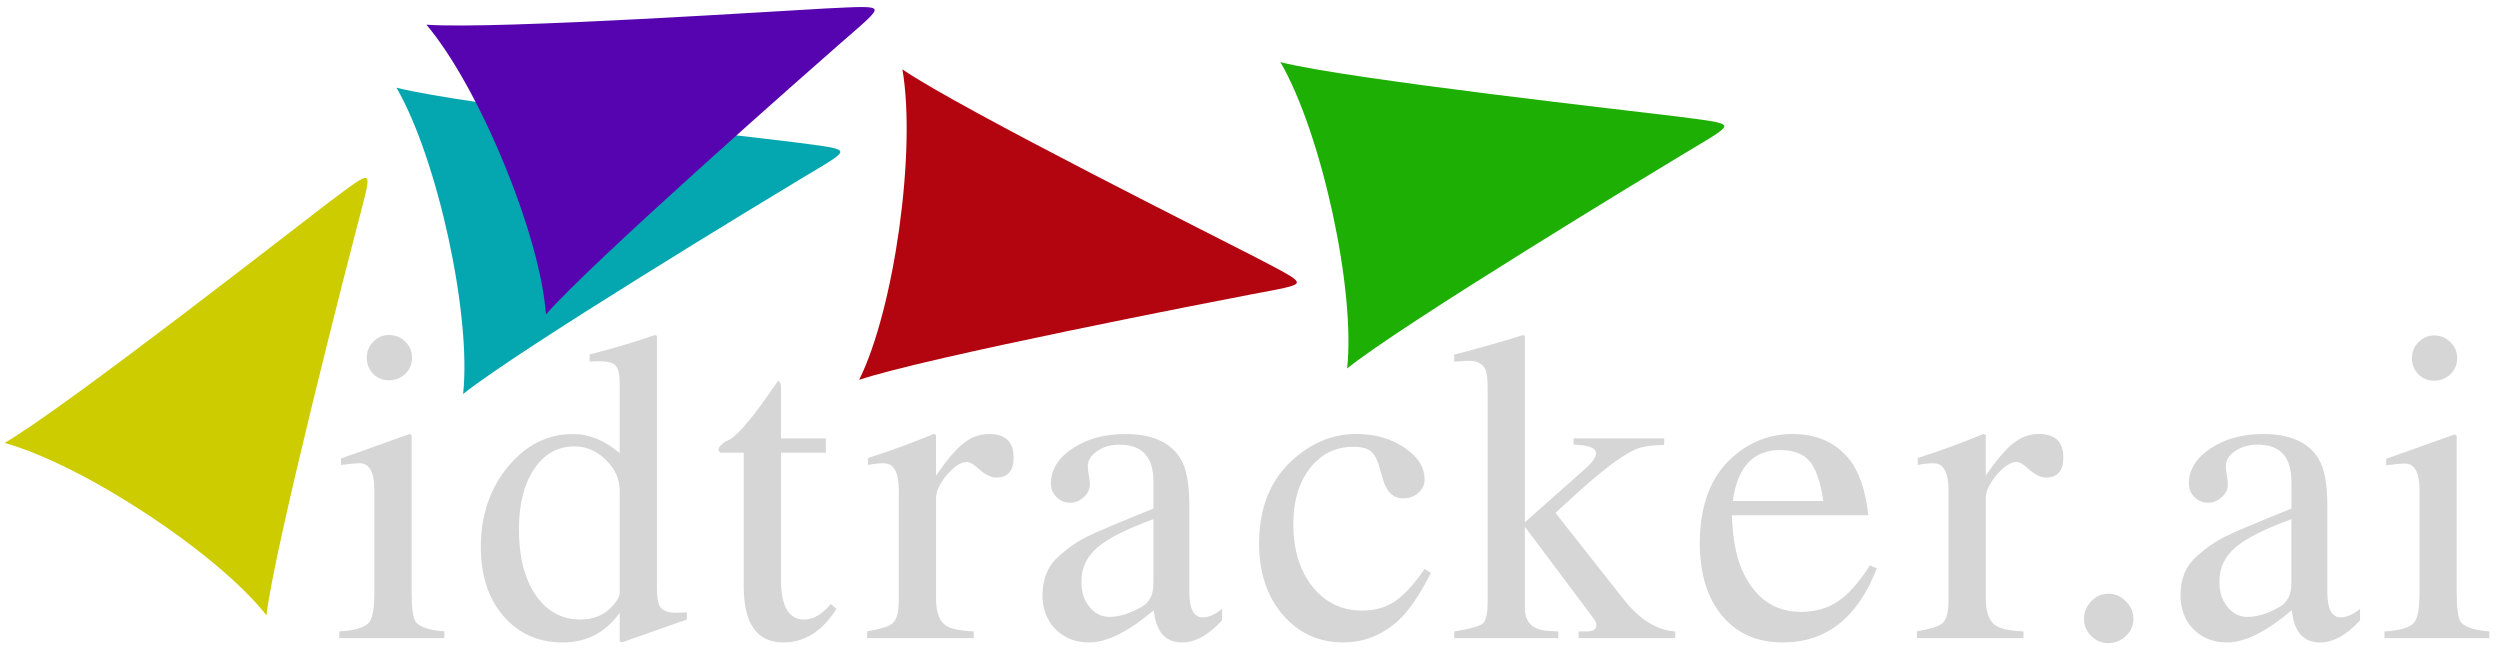
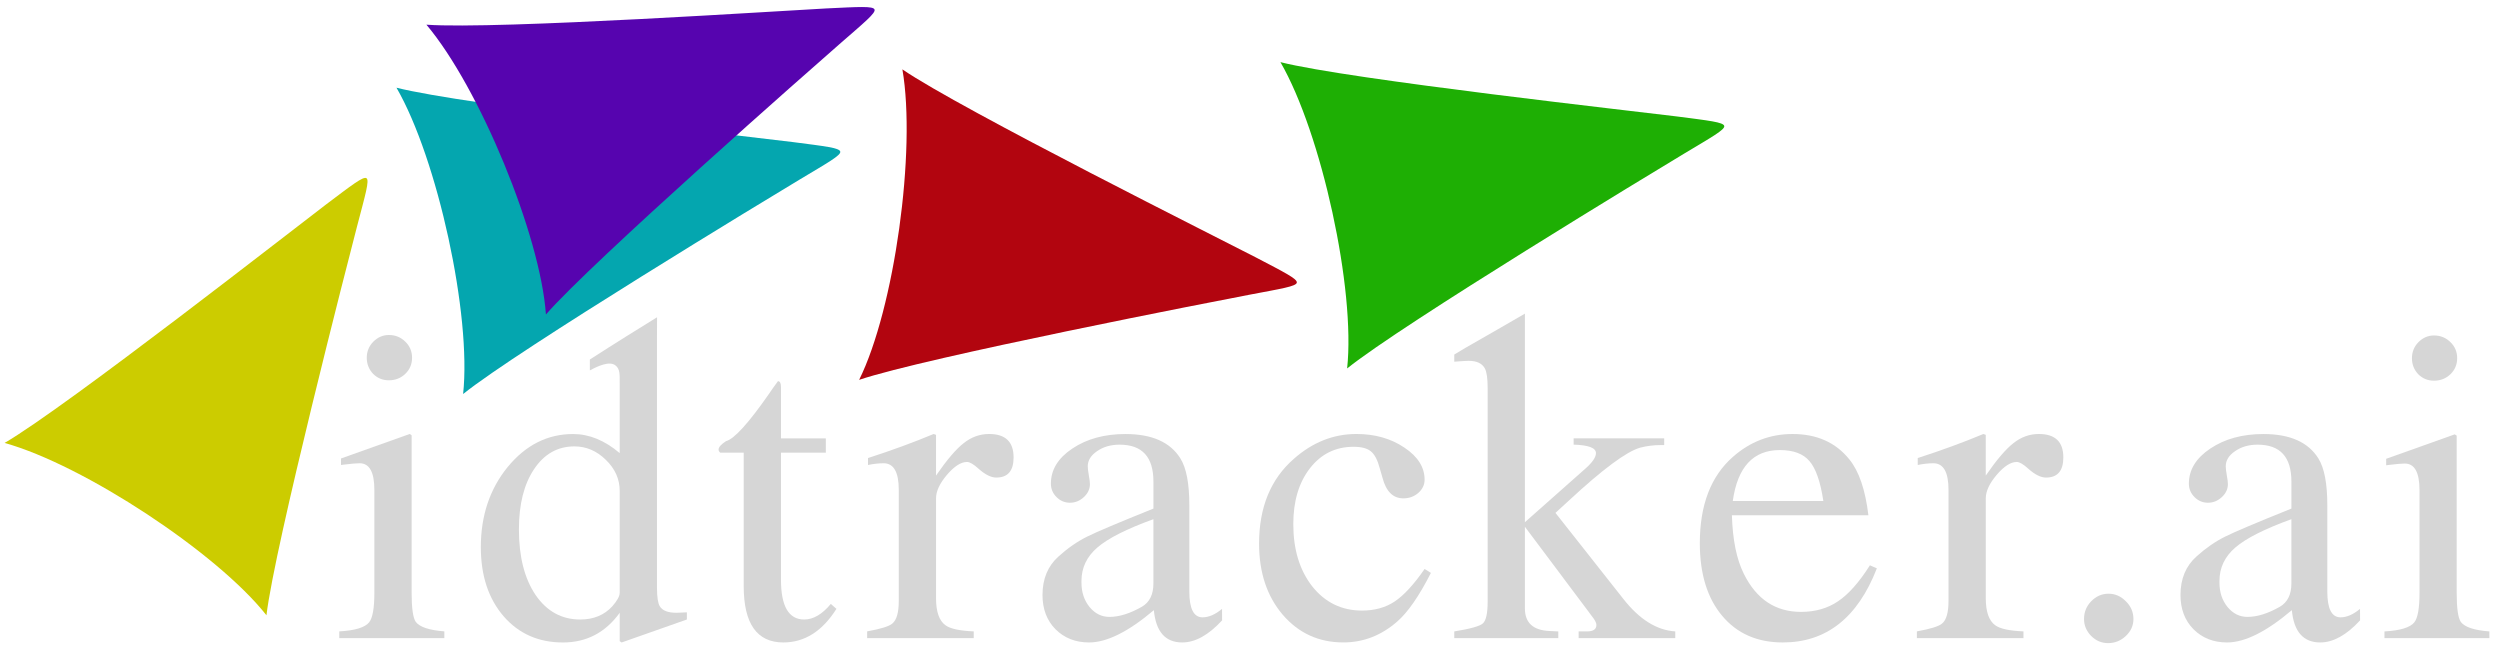
<svg xmlns="http://www.w3.org/2000/svg" width="211" height="55" viewBox="0 0 211 55" version="1.1" id="svg5">
  <defs id="defs2">
    <linearGradient id="linearGradient14233">
      <stop style="stop-color:#000000;stop-opacity:1;" offset="0" id="stop14231" />
    </linearGradient>
    <linearGradient id="linearGradient3825" gradientTransform="matrix(3.4306404e-4,0,0,3.4306404e-4,0,0)">
      <stop style="stop-color:#013243;stop-opacity:1;" offset="0" id="stop3823" />
    </linearGradient>
  </defs>
  <g id="layer1">
    <g aria-label="idtracker.ai" transform="matrix(1.658736,0,0,1.658736,-116.2962,-189.2845)" id="text3949-0" style="font-weight:bold;font-size:22.578px;line-height:0;font-family:Kalimati;-inkscape-font-specification:'Kalimati Bold';letter-spacing:1.572px;white-space:pre;inline-size:200.534;display:inline;mix-blend-mode:darken;fill:#d6d6d6;stroke-width:3.332;paint-order:stroke markers fill">
      <path d="m 91.078,132.317 q 0,0.485 -0.342,0.816 -0.342,0.331 -0.838,0.331 -0.474,0 -0.805,-0.331 -0.32,-0.342 -0.32,-0.816 0,-0.474 0.331,-0.816 0.342,-0.342 0.794,-0.342 0.496,0 0.838,0.342 0.342,0.331 0.342,0.816 z m 1.643,14.265 h -5.347 v -0.342 q 1.202,-0.066 1.521,-0.463 0.265,-0.331 0.265,-1.499 v -5.237 q 0,-1.356 -0.75,-1.356 -0.232,0 -0.772,0.066 l -0.176,0.022 v -0.331 l 3.495,-1.246 0.099,0.066 v 8.015 q 0,1.169 0.209,1.477 0.298,0.397 1.455,0.485 z" style="font-weight:normal;line-height:3.5;font-family:Nakula;-inkscape-font-specification:Nakula;letter-spacing:0.688px" id="path6103" />
-       <path d="m 105.061,145.635 -3.318,1.169 -0.099,-0.066 v -1.444 q -1.091,1.51 -2.888,1.51 -1.863,0 -3.021,-1.334 -1.158,-1.345 -1.158,-3.517 0,-2.403 1.367,-4.079 1.378,-1.676 3.329,-1.676 1.224,0 2.37,0.97 v -3.528 q 0,-0.728 -0.22,-0.937 -0.22,-0.209 -0.816,-0.209 -0.32,0 -0.496,0.022 v -0.364 q 2.062,-0.54 3.318,-0.992 l 0.11,0.044 v 12.81 q 0,0.717 0.143,0.948 0.198,0.331 0.849,0.331 0.121,0 0.529,-0.022 z m -3.418,-1.356 v -5.192 q 0,-0.893 -0.706,-1.576 -0.695,-0.684 -1.599,-0.684 -1.279,0 -2.051,1.158 -0.772,1.147 -0.772,3.065 0,2.084 0.849,3.34 0.86,1.246 2.271,1.246 1.014,0 1.632,-0.672 0.375,-0.43 0.375,-0.683 z" style="font-weight:normal;font-family:Nakula;-inkscape-font-specification:Nakula;letter-spacing:1.117px" id="path6105" />
+       <path d="m 105.061,145.635 -3.318,1.169 -0.099,-0.066 v -1.444 c -0.728,1.007 -1.69,1.51 -2.888,1.51 -1.242,0 -2.249,-0.445 -3.021,-1.334 -0.772,-0.897 -1.158,-2.069 -1.158,-3.517 0,-1.602 0.456,-2.962 1.367,-4.079 0.919,-1.117 2.028,-1.676 3.329,-1.676 0.816,0 1.606,0.323 2.37,0.97 v -3.528 c 0,-0.485 0.02,-0.752 -0.22,-0.937 -0.304,-0.233 -0.89,0.037 -1.299,0.258 v -0.555 c 1.349,-0.869 2.519,-1.594 3.42,-2.15 l -0.004,0.948 v 12.81 c 0,0.478 0.048,0.794 0.143,0.948 0.132,0.22 0.415,0.331 0.849,0.331 0.081,0 0.257,-0.007 0.529,-0.022 z m -3.418,-1.356 v -5.192 c 0,-0.595 -0.235,-1.121 -0.706,-1.576 -0.463,-0.456 -0.996,-0.684 -1.599,-0.684 -0.853,0 -1.536,0.386 -2.051,1.158 -0.514,0.764 -0.772,1.786 -0.772,3.065 0,1.389 0.283,2.503 0.849,3.34 0.573,0.831 1.33,1.246 2.271,1.246 0.676,0 1.22,-0.224 1.632,-0.672 0.25,-0.287 0.375,-0.514 0.375,-0.683 z" style="font-weight:normal;font-family:Nakula;-inkscape-font-specification:Nakula;letter-spacing:1.117px" id="path6105" />
      <path d="m 112.671,145.094 q -1.08,1.709 -2.701,1.709 -2.017,0 -2.017,-2.866 v -6.791 h -1.191 q -0.088,-0.066 -0.088,-0.154 0,-0.187 0.375,-0.43 0.628,-0.165 2.194,-2.414 0.143,-0.22 0.452,-0.639 0.154,0 0.154,0.298 v 2.613 h 2.282 v 0.728 h -2.282 v 6.46 q 0,2.028 1.18,2.028 0.695,0 1.356,-0.794 z" style="font-weight:normal;line-height:3.5;font-family:Nakula;-inkscape-font-specification:Nakula;letter-spacing:1.473px;stroke-opacity:0.899" id="path6107" />
      <path d="m 121.685,137.388 q 0,1.025 -0.882,1.025 -0.397,0 -0.904,-0.452 -0.375,-0.342 -0.584,-0.342 -0.463,0 -1.025,0.661 -0.551,0.65 -0.551,1.191 v 5.082 q 0,1.036 0.485,1.378 0.364,0.265 1.433,0.309 v 0.342 h -5.424 v -0.342 q 1.036,-0.187 1.279,-0.397 0.331,-0.265 0.331,-1.158 v -5.644 q 0,-1.356 -0.772,-1.356 -0.364,0 -0.794,0.088 v -0.353 q 1.808,-0.584 3.34,-1.224 l 0.121,0.044 v 2.073 q 0.827,-1.202 1.411,-1.654 0.584,-0.463 1.29,-0.463 1.246,0 1.246,1.191 z" style="font-weight:normal;font-family:Nakula;-inkscape-font-specification:Nakula;letter-spacing:0.676px" id="path6109" />
      <path d="m 132.294,145.679 q -1.036,1.124 -2.028,1.124 -1.29,0 -1.444,-1.643 -1.94,1.643 -3.296,1.643 -1.036,0 -1.709,-0.672 -0.661,-0.672 -0.661,-1.742 0,-1.235 0.816,-1.962 0.706,-0.639 1.466,-1.014 0.706,-0.353 3.362,-1.422 v -1.378 q 0,-1.874 -1.72,-1.874 -0.672,0 -1.147,0.331 -0.474,0.32 -0.474,0.772 0,0.154 0.055,0.463 0.055,0.298 0.055,0.441 0,0.375 -0.309,0.661 -0.309,0.287 -0.706,0.287 -0.397,0 -0.684,-0.287 -0.287,-0.287 -0.287,-0.684 0,-1.058 1.091,-1.786 1.102,-0.739 2.701,-0.739 2.028,0 2.8,1.246 0.452,0.728 0.452,2.37 v 4.399 q 0,1.312 0.672,1.312 0.474,0 0.992,-0.43 z m -3.495,-1.874 v -3.274 q -2.039,0.739 -2.855,1.444 -0.805,0.695 -0.805,1.698 v 0.088 q 0,0.728 0.408,1.235 0.419,0.507 1.014,0.507 0.75,0 1.654,-0.518 0.584,-0.342 0.584,-1.18 z" style="font-weight:normal;font-family:Nakula;-inkscape-font-specification:Nakula;letter-spacing:1.276px" id="path6111" />
      <path d="m 142.919,143.264 q -0.904,1.775 -1.72,2.48 -1.213,1.058 -2.734,1.058 -1.874,0 -3.087,-1.411 -1.202,-1.411 -1.202,-3.616 0,-2.767 1.764,-4.311 1.433,-1.268 3.186,-1.268 1.422,0 2.447,0.695 1.025,0.684 1.025,1.632 0,0.386 -0.32,0.672 -0.32,0.276 -0.761,0.276 -0.783,0 -1.058,-1.036 l -0.143,-0.496 q -0.165,-0.628 -0.452,-0.86 -0.276,-0.232 -0.882,-0.232 -1.367,0 -2.216,1.091 -0.849,1.091 -0.849,2.844 0,1.94 0.97,3.175 0.981,1.224 2.525,1.224 0.97,0 1.665,-0.463 0.706,-0.474 1.521,-1.654 z" style="font-weight:normal;line-height:3.5;font-family:Nakula;-inkscape-font-specification:Nakula;letter-spacing:0.319px" id="path6113" />
-       <path d="m 155.353,146.583 h -4.917 v -0.342 h 0.43 q 0.474,0 0.474,-0.331 0,-0.165 -0.254,-0.474 -0.022,-0.022 -0.154,-0.209 l -0.066,-0.088 -3.164,-4.222 v 4.156 q 0,1.091 1.246,1.147 l 0.452,0.022 v 0.342 h -5.292 v -0.342 q 1.224,-0.198 1.455,-0.408 0.243,-0.22 0.243,-1.102 v -10.881 q 0,-0.728 -0.143,-0.992 -0.209,-0.386 -0.827,-0.386 -0.132,0 -0.728,0.044 v -0.364 l 0.683,-0.176 q 1.599,-0.43 2.822,-0.816 l 0.088,0.044 v 9.481 l 3.098,-2.745 q 0.518,-0.463 0.518,-0.772 0,-0.397 -1.136,-0.43 v -0.32 h 4.608 v 0.342 h -0.176 q -0.54,0 -1.047,0.132 -1.047,0.298 -3.649,2.712 l -0.661,0.606 3.462,4.388 q 1.224,1.554 2.635,1.643 z" style="font-weight:normal;line-height:3.5;font-family:Nakula;-inkscape-font-specification:Nakula;letter-spacing:0.798px" id="path6115" />
+       <path d="m 155.353,146.583 h -4.917 v -0.342 h 0.43 c 0.316,0 0.474,-0.11 0.474,-0.331 0,-0.11 -0.085,-0.268 -0.254,-0.474 -0.015,-0.015 -0.066,-0.085 -0.154,-0.209 l -0.066,-0.088 -3.164,-4.222 v 4.156 c 0,0.728 0.415,1.11 1.246,1.147 l 0.452,0.022 v 0.342 h -5.292 v -0.342 c 0.816,-0.132 1.301,-0.268 1.455,-0.408 0.162,-0.147 0.243,-0.514 0.243,-1.102 v -10.881 c 0,-0.485 -0.048,-0.816 -0.143,-0.992 -0.14,-0.257 -0.415,-0.386 -0.827,-0.386 -0.088,0 -0.331,0.015 -0.728,0.044 v -0.364 l 0.594,-0.355 c 0.919,-0.516 2.261,-1.303 3,-1.726 l -9e-4,1.132 v 9.481 l 3.098,-2.745 c 0.345,-0.309 0.518,-0.566 0.518,-0.772 0,-0.265 -0.379,-0.408 -1.136,-0.43 v -0.32 h 4.608 v 0.342 h -0.176 c -0.36,0 -0.709,0.044 -1.047,0.132 -0.698,0.198 -1.915,1.102 -3.649,2.712 l -0.661,0.606 3.462,4.388 c 0.816,1.036 1.694,1.584 2.635,1.643 z" style="font-weight:normal;line-height:3.5;font-family:Nakula;-inkscape-font-specification:Nakula;letter-spacing:0.798px" id="path6115" />
      <path d="m 165.61,143.033 q -1.466,3.77 -4.785,3.77 -1.951,0 -3.087,-1.356 -1.136,-1.356 -1.136,-3.693 0,-2.91 1.676,-4.388 1.323,-1.169 3.043,-1.169 1.852,0 2.888,1.29 0.739,0.904 0.97,2.844 h -6.945 q 0.055,1.874 0.606,2.977 0.959,1.94 2.91,1.94 1.091,0 1.885,-0.54 0.805,-0.54 1.621,-1.83 z m -2.723,-3.429 q -0.22,-1.466 -0.706,-2.028 -0.474,-0.562 -1.51,-0.562 -2.028,0 -2.392,2.591 z" style="font-weight:normal;line-height:3.5;font-family:Nakula;-inkscape-font-specification:Nakula;letter-spacing:1.473px;stroke-opacity:0.899" id="path6117" />
      <path d="m 175.098,137.388 q 0,1.025 -0.882,1.025 -0.397,0 -0.904,-0.452 -0.375,-0.342 -0.584,-0.342 -0.463,0 -1.025,0.661 -0.551,0.65 -0.551,1.191 v 5.082 q 0,1.036 0.485,1.378 0.364,0.265 1.433,0.309 v 0.342 h -5.424 v -0.342 q 1.036,-0.187 1.279,-0.397 0.331,-0.265 0.331,-1.158 v -5.644 q 0,-1.356 -0.772,-1.356 -0.364,0 -0.794,0.088 v -0.353 q 1.808,-0.584 3.34,-1.224 l 0.121,0.044 v 2.073 q 0.827,-1.202 1.411,-1.654 0.584,-0.463 1.29,-0.463 1.246,0 1.246,1.191 z" style="font-weight:normal;line-height:3.5;font-family:Nakula;-inkscape-font-specification:Nakula;letter-spacing:-0.479px" id="path6119" />
      <path d="m 178.665,145.613 q 0,0.496 -0.386,0.86 -0.386,0.364 -0.904,0.364 -0.496,0 -0.86,-0.364 -0.364,-0.375 -0.364,-0.86 0,-0.529 0.364,-0.904 0.375,-0.386 0.882,-0.386 0.507,0 0.882,0.386 0.386,0.375 0.386,0.904 z" style="font-weight:normal;font-family:Nakula;-inkscape-font-specification:Nakula;letter-spacing:0px" id="path6121" />
      <path d="m 190.197,145.679 q -1.036,1.124 -2.028,1.124 -1.29,0 -1.444,-1.643 -1.94,1.643 -3.296,1.643 -1.036,0 -1.709,-0.672 -0.661,-0.672 -0.661,-1.742 0,-1.235 0.816,-1.962 0.706,-0.639 1.466,-1.014 0.706,-0.353 3.362,-1.422 v -1.378 q 0,-1.874 -1.72,-1.874 -0.672,0 -1.147,0.331 -0.474,0.32 -0.474,0.772 0,0.154 0.055,0.463 0.055,0.298 0.055,0.441 0,0.375 -0.309,0.661 -0.309,0.287 -0.706,0.287 -0.397,0 -0.684,-0.287 -0.287,-0.287 -0.287,-0.684 0,-1.058 1.091,-1.786 1.102,-0.739 2.701,-0.739 2.028,0 2.8,1.246 0.452,0.728 0.452,2.37 v 4.399 q 0,1.312 0.672,1.312 0.474,0 0.992,-0.43 z m -3.495,-1.874 v -3.274 q -2.039,0.739 -2.855,1.444 -0.805,0.695 -0.805,1.698 v 0.088 q 0,0.728 0.408,1.235 0.419,0.507 1.014,0.507 0.75,0 1.654,-0.518 0.584,-0.342 0.584,-1.18 z" style="font-weight:normal;font-family:Nakula;-inkscape-font-specification:Nakula;letter-spacing:0.834px" id="path6123" />
      <path d="m 195.137,132.339 q 0,0.484 -0.341,0.815 -0.341,0.33 -0.837,0.33 -0.473,0 -0.804,-0.33 -0.319,-0.341 -0.319,-0.815 0,-0.473 0.33,-0.815 0.341,-0.341 0.793,-0.341 0.495,0 0.837,0.341 0.341,0.33 0.341,0.815 z m 1.64,14.244 h -5.339 v -0.341 q 1.2,-0.066 1.519,-0.462 0.264,-0.33 0.264,-1.497 v -5.229 q 0,-1.354 -0.749,-1.354 -0.231,0 -0.771,0.066 l -0.176,0.022 v -0.33 l 3.489,-1.244 0.099,0.066 v 8.003 q 0,1.167 0.209,1.475 0.297,0.396 1.453,0.484 z" style="font-weight:normal;font-size:22.544px;line-height:3.5;font-family:Nakula;-inkscape-font-specification:Nakula;letter-spacing:-0.196px" id="path6125" />
    </g>
    <g id="use380-9" transform="rotate(33.34968,100.1484,-44.25991)" style="display:inline;fill:#cccc00;fill-opacity:1">
      <path style="color:#000000;fill-opacity:1;stroke:none;stroke-width:0.285;-inkscape-stroke:none" d="m 74.927,43.329 c -0.324,0.005 -0.708,1.147 -1.635,3.742 -0.927,2.595 -8.948,26.42 -11.594,31.712 6.615,-2.117 20.108,-2.117 26.458,0 C 85.51,73.492 77.39,49.795 76.503,47.172 75.616,44.549 75.251,43.324 74.927,43.329 Z" id="path6342" />
    </g>
    <g id="use4319-3" transform="rotate(77.71792,130.519,70.7904)" style="display:inline;fill:#1eaf04;fill-opacity:1">
      <path style="color:#000000;fill-opacity:1;stroke:none;stroke-width:0.285;-inkscape-stroke:none" d="m 74.927,43.329 c -0.324,0.005 -0.708,1.147 -1.635,3.742 -0.927,2.595 -8.948,26.42 -11.594,31.712 6.615,-2.117 20.108,-2.117 26.458,0 C 85.51,73.492 77.39,49.795 76.503,47.172 75.616,44.549 75.251,43.324 74.927,43.329 Z" id="path6346" />
    </g>
    <g id="use11954-6" transform="rotate(77.72695,91.86961,25.5736)" style="display:inline;fill:#04a6af;fill-opacity:1;stroke:#f41b1b;stroke-opacity:0.558">
      <path style="color:#000000;fill-opacity:1;stroke:none;stroke-width:0.285;-inkscape-stroke:none" d="m 74.927,43.329 c -0.324,0.005 -0.708,1.147 -1.635,3.742 -0.927,2.595 -8.948,26.42 -11.594,31.712 6.615,-2.117 20.108,-2.117 26.458,0 C 85.51,73.492 77.39,49.795 76.503,47.172 75.616,44.549 75.251,43.324 74.927,43.329 Z" id="path6350" />
    </g>
    <g id="use11958-0" transform="rotate(97.93103,100.6664,48.6132)" style="display:inline;fill:#b2050f;fill-opacity:1">
      <path style="color:#000000;fill-opacity:1;stroke:none;stroke-width:0.285;-inkscape-stroke:none" d="m 74.927,43.329 c -0.324,0.005 -0.708,1.147 -1.635,3.742 -0.927,2.595 -8.948,26.42 -11.594,31.712 6.615,-2.117 20.108,-2.117 26.458,0 C 85.51,73.492 77.39,49.795 76.503,47.172 75.616,44.549 75.251,43.324 74.927,43.329 Z" id="path6354" />
    </g>
    <g id="use4321-6" transform="rotate(67.59013,106.1407,21.22806)" style="display:inline;fill:#5604af;fill-opacity:1">
      <path style="color:#000000;fill-opacity:1;stroke:none;stroke-width:0.285;-inkscape-stroke:none" d="m 74.927,43.329 c -0.324,0.005 -0.708,1.147 -1.635,3.742 -0.927,2.595 -8.948,26.42 -11.594,31.712 6.615,-2.117 20.108,-2.117 26.458,0 C 85.51,73.492 77.39,49.795 76.503,47.172 75.616,44.549 75.251,43.324 74.927,43.329 Z" id="path6358" />
    </g>
  </g>
</svg>
